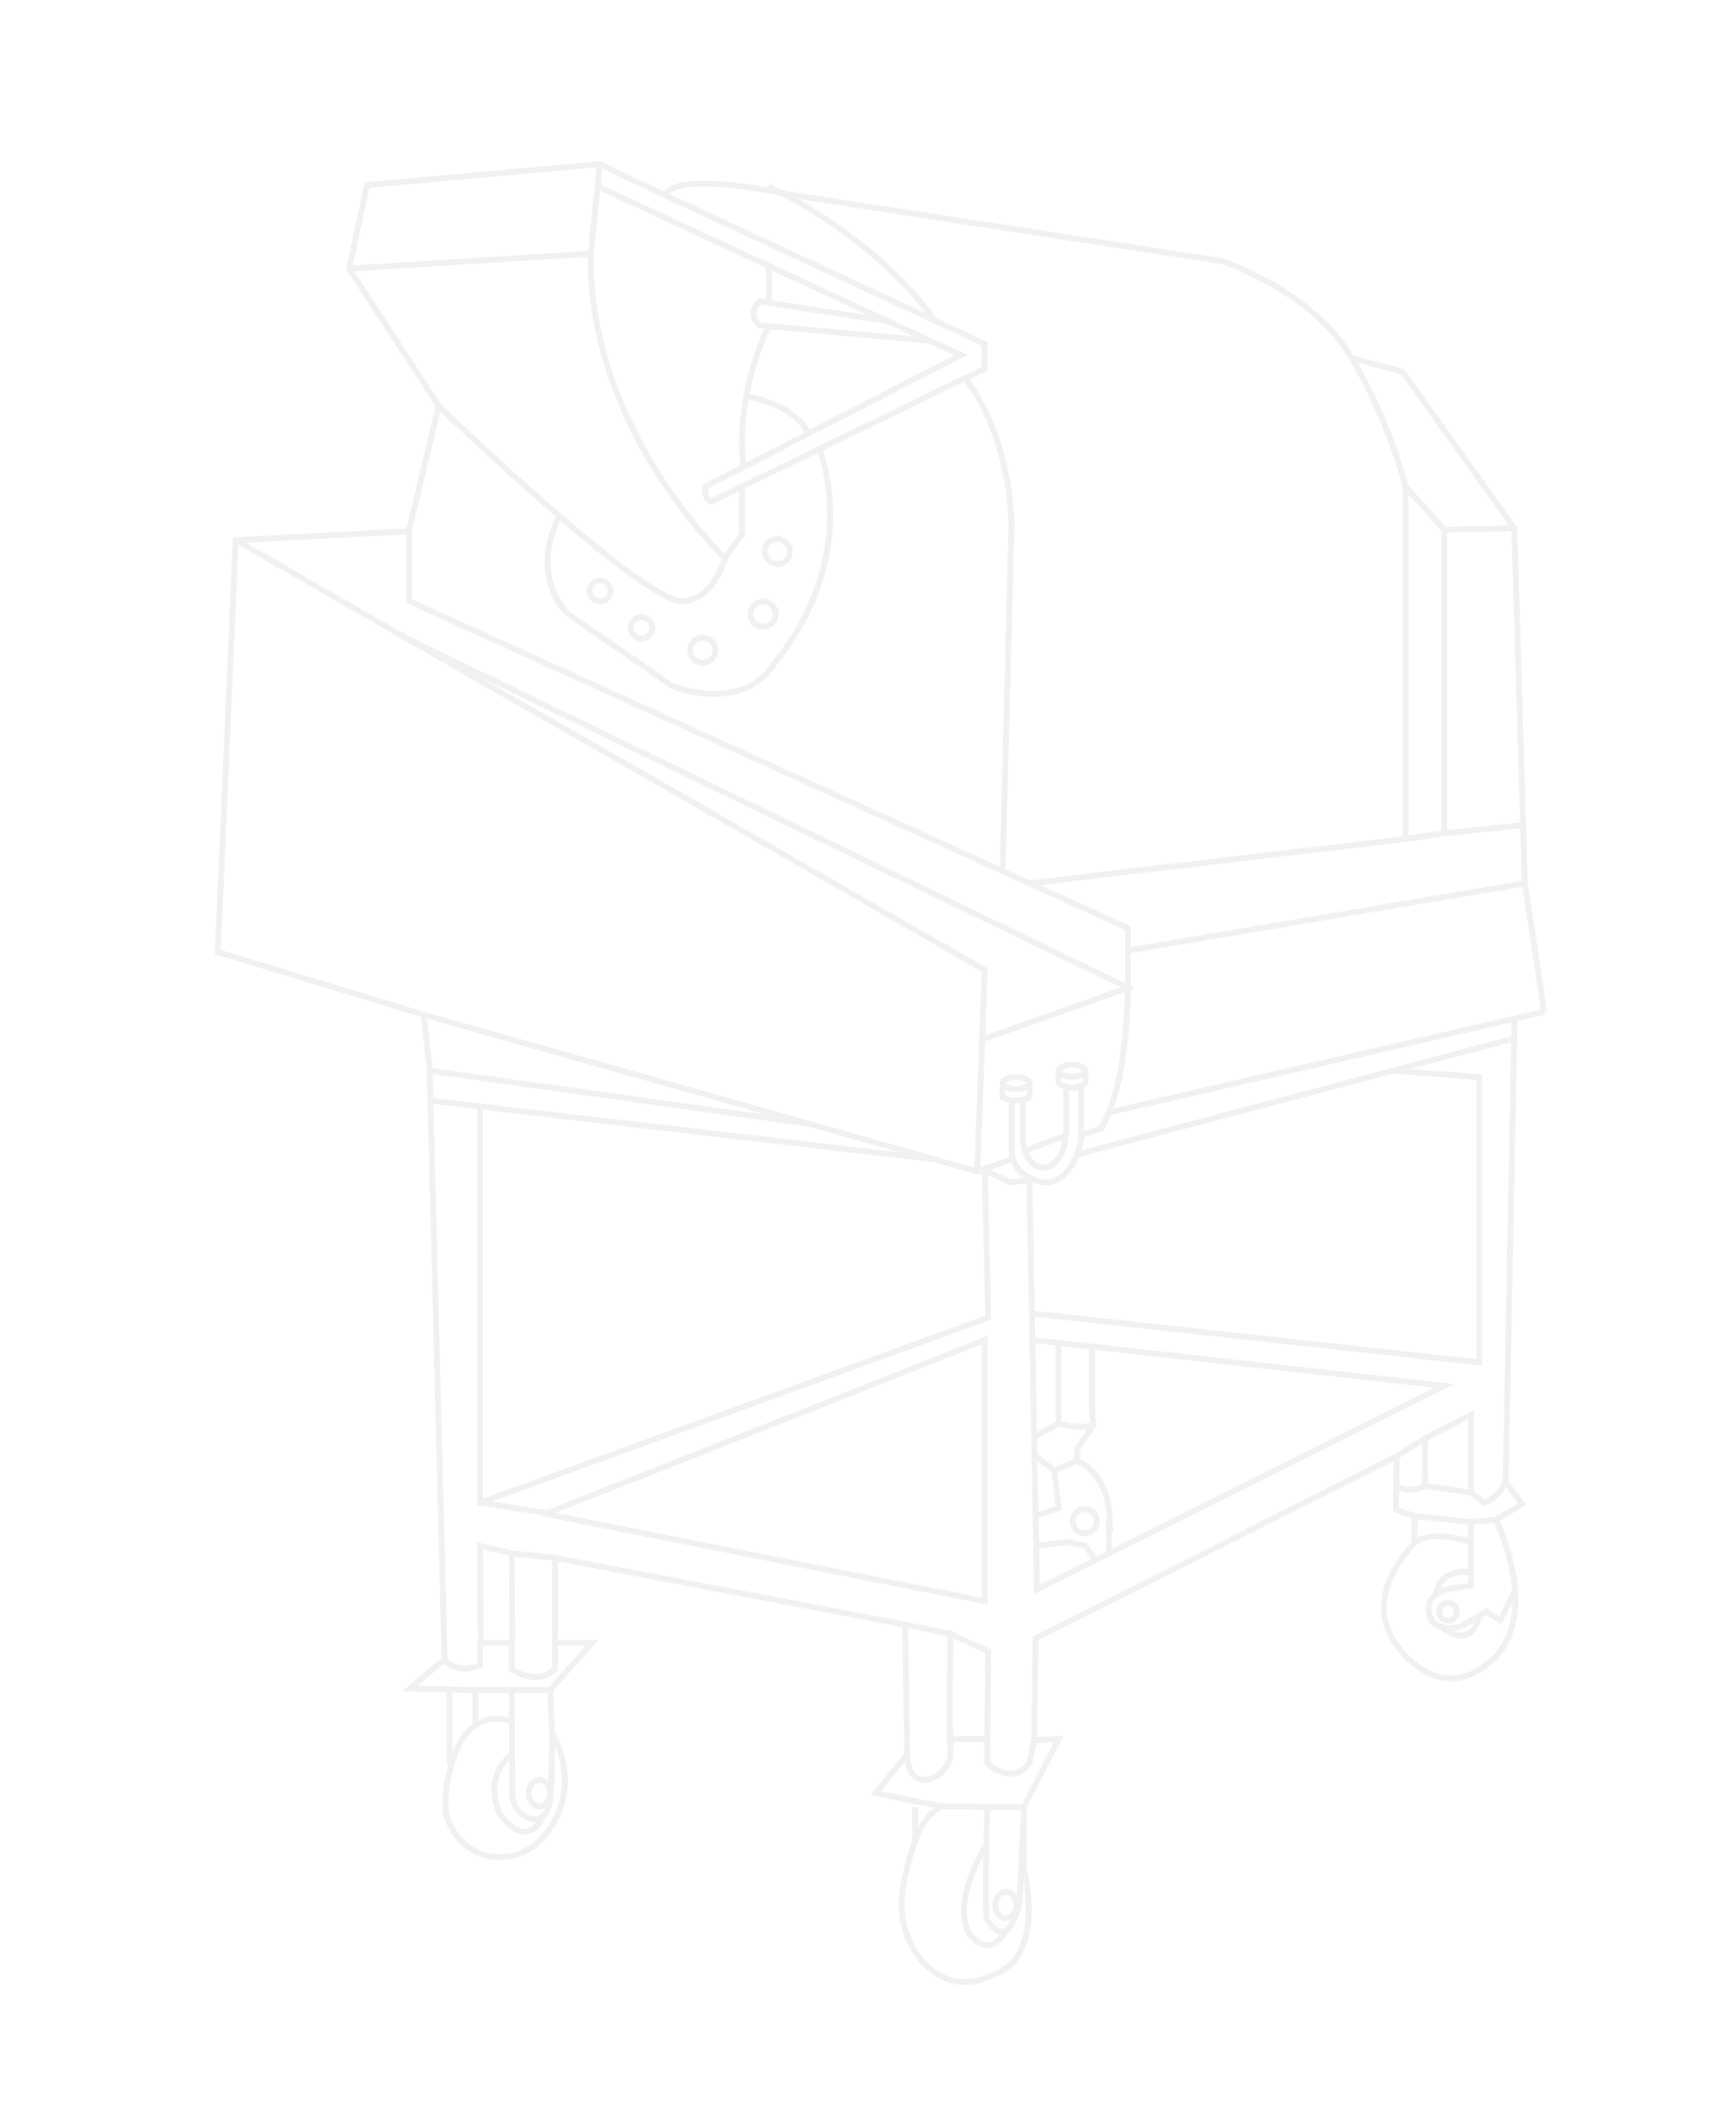
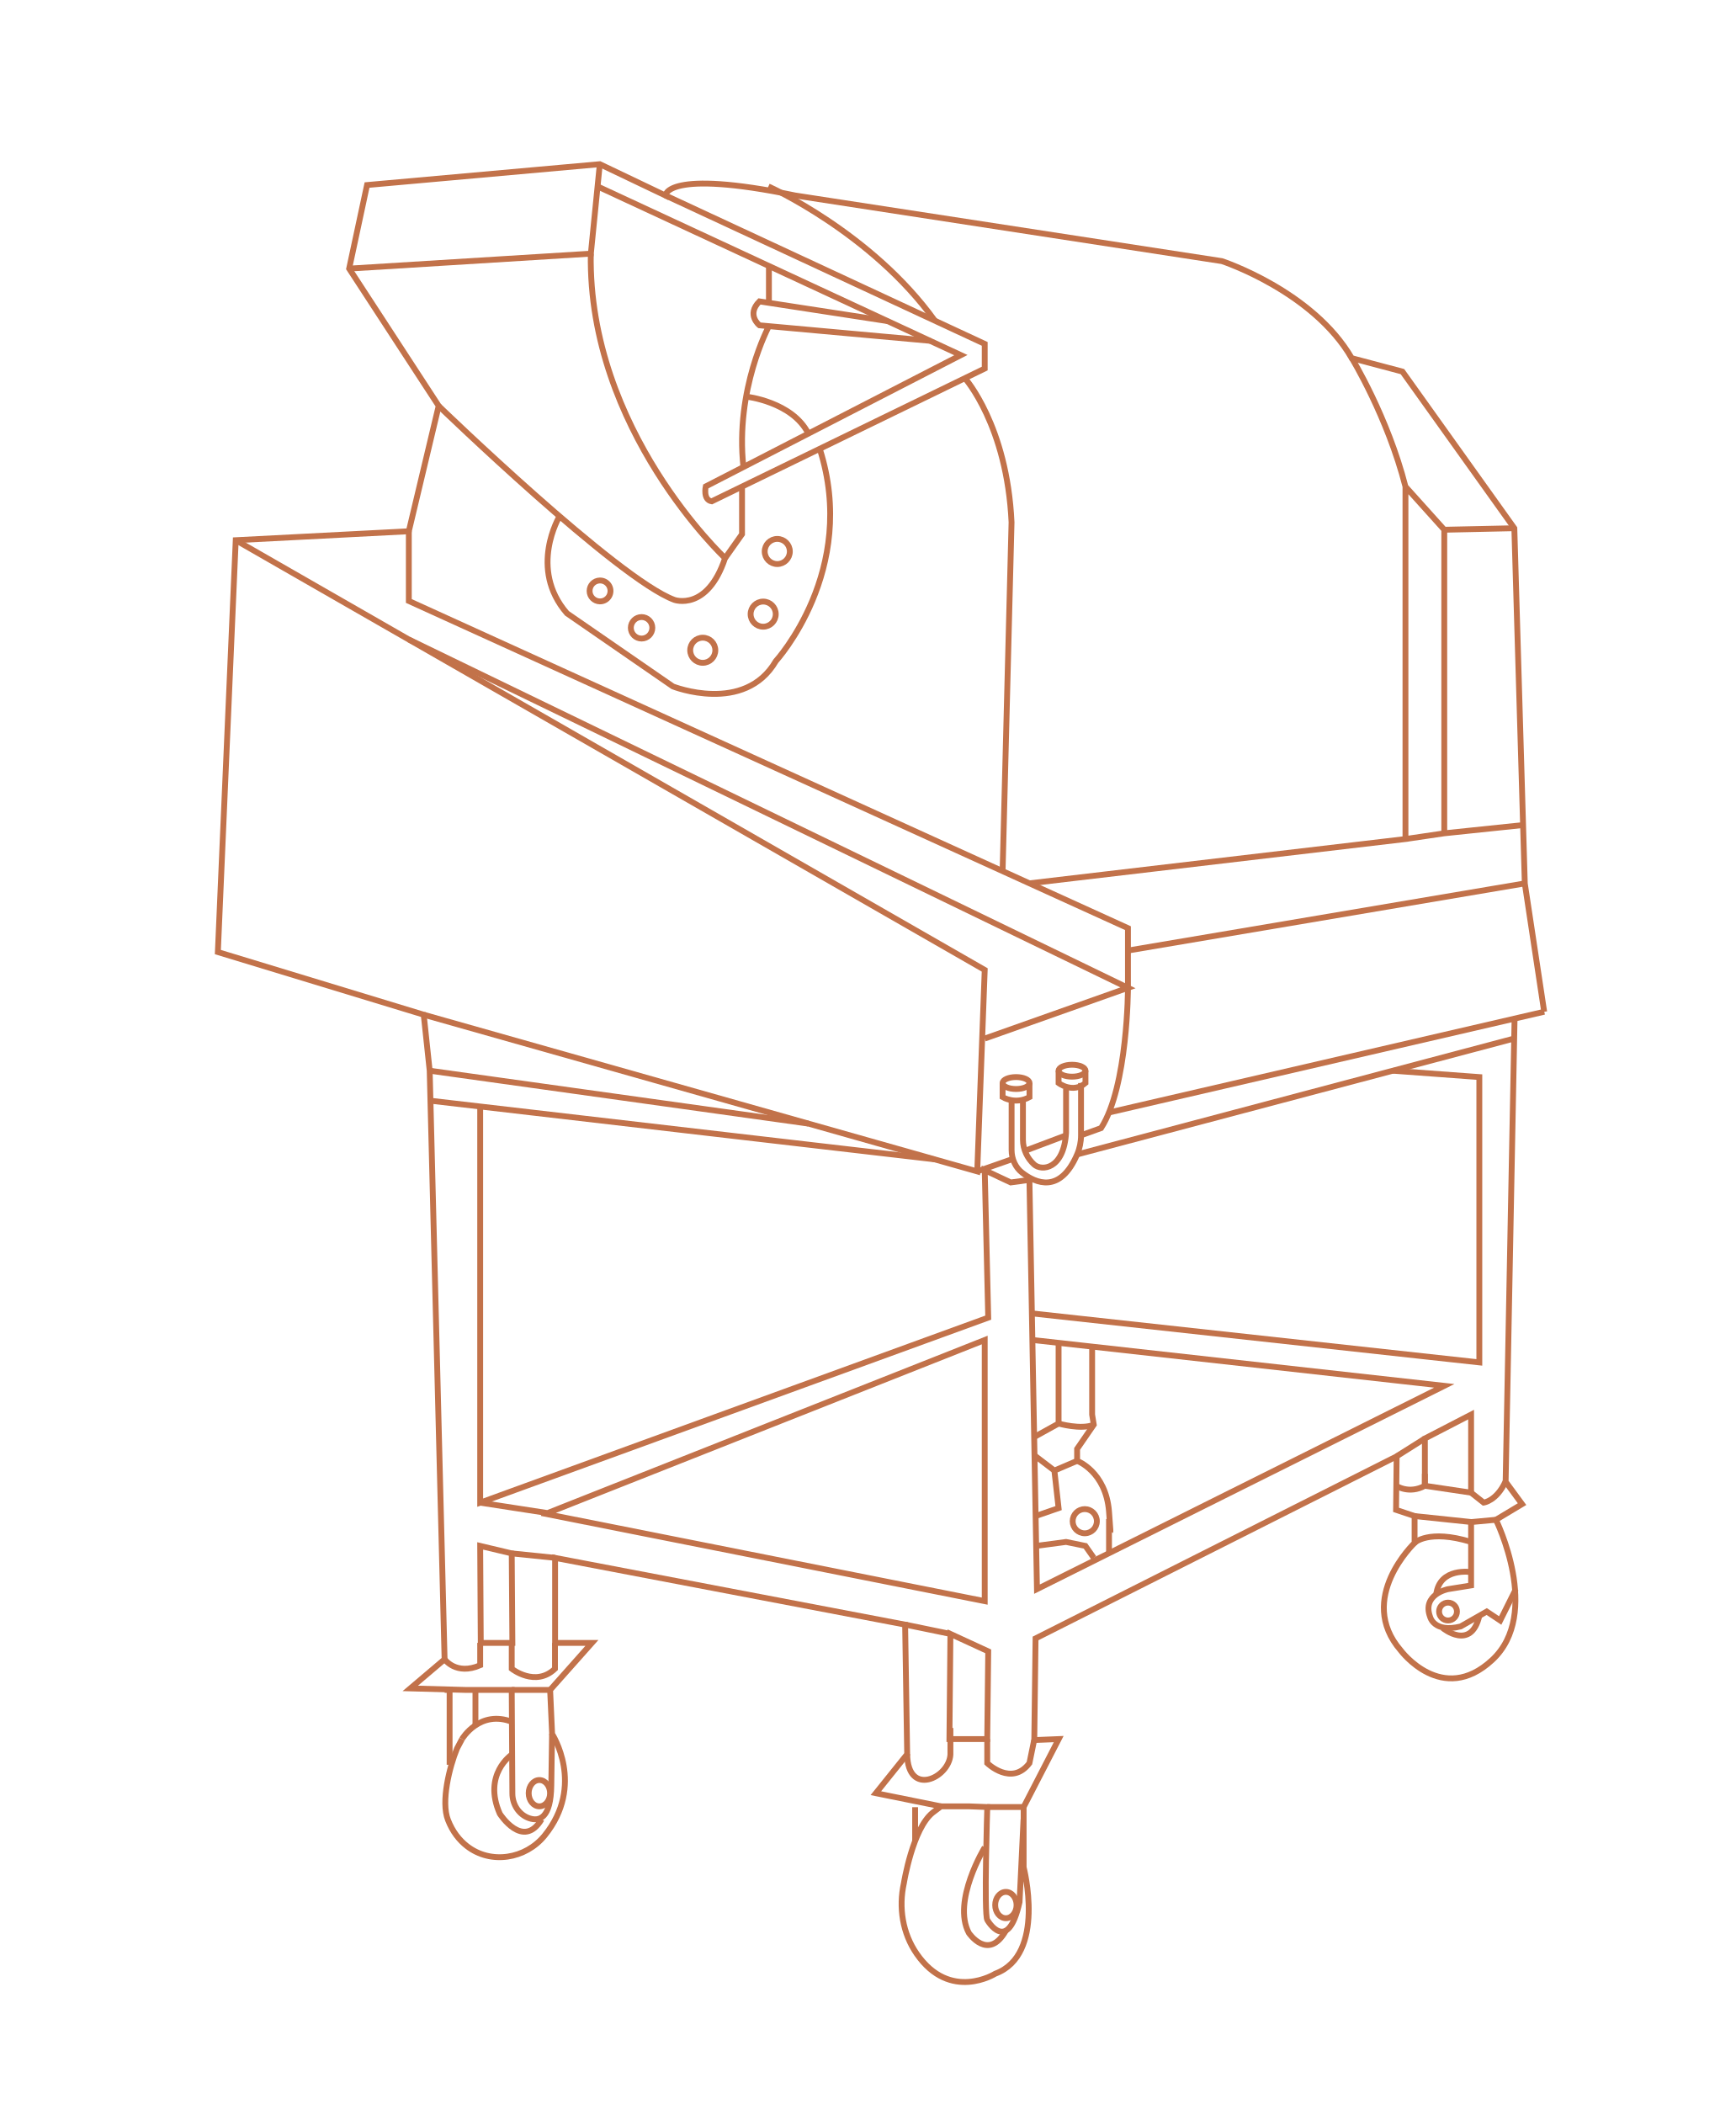
<svg xmlns="http://www.w3.org/2000/svg" width="297" height="360" fill="none">
-   <path d="m102.64 28.09-1.53 15.31-41.37 2.56" stroke="#F1F1F1" stroke-miterlimit="10" />
-   <path d="M75.06 69.45s30.64 29.62 40.34 33.19c0 0 5.62 2.04 8.68-7.15 0 0-23.49-21.96-22.98-52.09M102.26 31.9l62.17 28.86-43.66 22.47s-.51 2.3 1.02 2.55l46.72-22.72v-4.22l-54.64-25.4" stroke="#F1F1F1" stroke-miterlimit="10" />
-   <path d="m159.14 58.31-29.18-2.65s-2.3-1.79 0-4.09l21.93 3.37M131.58 51.57v-6.06M131.58 55.81s-5.83 10.83-4.36 24.11M126.98 83.26v8.14l-2.89 4.09" stroke="#F1F1F1" stroke-miterlimit="10" />
-   <path d="M95.75 88.33s-5.37 8.95 1.27 16.61l18.13 12.51s12.26 4.85 17.62-4.34c0 0 14.18-15.51 7.51-36.31M173.11 188.43v8.34c0 1.55.67 3 1.79 3.87 2.35 1.83 6.51 3.64 9.42-3.11.44-1.01.67-2.14.67-3.27v-8.95M40.34 92.43l128.17 73.53-1.28 34.47-94.72-26.81" stroke="#F1F1F1" stroke-miterlimit="10" />
-   <path d="m69.96 109.42 123.06 59.6-24.51 8.68" stroke="#F1F1F1" stroke-miterlimit="10" />
-   <path d="M69.96 90.89v11.94l123.06 55.98v10.21s0 16.85-4.6 24l-3.45 1.24M73.53 183.2l64.8 9.05" stroke="#F1F1F1" stroke-miterlimit="10" />
-   <path d="M173.87 186.33c1.27 0 2.3-.457 2.3-1.02s-1.03-1.02-2.3-1.02c-1.27 0-2.3.457-2.3 1.02s1.03 1.02 2.3 1.02ZM183.45 184.22c1.27 0 2.3-.457 2.3-1.02s-1.03-1.02-2.3-1.02c-1.27 0-2.3.457-2.3 1.02s1.03 1.02 2.3 1.02Z" stroke="#F1F1F1" stroke-miterlimit="10" />
-   <path d="M171.57 185.31v2.41s2.17 1.34 4.6 0v-2.41M181.15 183.2v2.11s2.43 1.86 4.6 0v-2.11" stroke="#F1F1F1" stroke-miterlimit="10" />
-   <path d="M175.05 188.32v6.67c0 1.7.76 3.21 1.9 4.25 1.31 1.19 5.09.85 5.48-5.42v-7.49M73.53 188.32l86.45 10.05M167.23 200.43l5.88-2.06M175.05 197.04l7.38-2.78M131.49 31.9s17.66 7.9 28.49 22.98M165.12 64.71s7.22 8.08 7.98 24.66l-1.53 59.68M189.78 190.35l74.48-17.24M176.17 151.14l64.34-7.58v-60.3c-3.06-11.97-9.19-21.99-9.19-21.99M240.51 83.26l6.64 7.38v51.94l-6.64.98M193.02 162.64l67.92-11.49M247.15 90.64l12-.26M247.15 142.58l13.49-1.41M79.06 297.56l-.86 1.63c-1.28 3.11-2.77 9.08-1.54 12.21.79 2.03 1.95 3.46 3.24 4.47 4.08 3.19 10.04 2.22 13.3-1.8 6.99-8.64 1.28-17.39 1.28-17.39l-.34-7.53 7.15-8.04h-6.3v-14.55l59.9 11.42.35 22.16-5.36 6.68 11.15 2.25" stroke="#F1F1F1" stroke-miterlimit="10" />
-   <path d="m175.15 311.29-.68 14.16c-2.04 9.19-5.52 3.06-5.52 3.06-.59-.85 0-19.32 0-19.32l-3.15-.12h-4.77l-1.4 1.06c-3.45 2.72-4.95 12.07-4.95 12.07-.93 4.17-.23 8.6 2.2 12.11 5.73 8.27 13.44 3.39 13.44 3.39 8.76-3.23 4.85-18.21 4.85-18.21v-10.3l6-11.63-4.18.17.22-17.39L239 249.19l-.1 9.15 3.17 1.06v4.6s-10.04 9.53-2.38 18.38c0 0 7.1 9.59 15.66 1.65 8.56-7.94.64-23.99.64-23.99l4.47-2.68-2.81-3.83 1.53-79.24M184.31 197.53l74.77-19.83" stroke="#F1F1F1" stroke-miterlimit="10" />
-   <path d="m238.35 183.2 14.8 1.09v48.82l-76.98-8.43" stroke="#F1F1F1" stroke-miterlimit="10" />
-   <path d="M82.17 189.32v67.79l86.94-31.66-.6-25.22 4.45 2.09 3.2-.44 1.29 70.03 69.7-34.79-70.49-7.85M82.17 264.51l5.4 1.28.11 15.32h-5.41l-.1-16.6ZM162.64 279.57l6.47 2.98-.17 15.01h-6.47l.17-17.99ZM243.83 246.13v8.09l7.91 1.18v-13.36l-7.91 4.09Z" stroke="#F1F1F1" stroke-miterlimit="10" />
-   <path d="M189.78 265.76v-5.85s.54 5.57 0-1.28c-.54-6.85-5.46-8.68-5.46-8.68v-2.04l2.85-4.14-.28-1.73v-11.63M176.97 245.88l4.18-2.31v-13.8M76.09 283.91s1.95 2.81 6.08 1.02v-3.83M87.57 281.11v4.42s4.05 3.21 7.4 0v-4.42" stroke="#F1F1F1" stroke-miterlimit="10" />
-   <path d="m94.47 296.68-.13 8.81c-.07 5.6-2.02 6.22-3.79 5.61-1.77-.61-2.87-2.36-2.87-4.23l-.11-17.72H79.6l-9.39-.26 5.87-4.98-2.55-100.71-1.02-9.58-35.23-10.72 3.06-70.47 29.62-1.53 5.11-21.45-15.32-23.49 3.06-14.3 39.83-3.57 11.23 5.36s0-4.6 22.21 0l73.02 11.23s15.57 5.11 22.21 16.6l8.68 2.3 19.15 26.81 1.79 60.77 3.32 21.96" stroke="#F1F1F1" stroke-miterlimit="10" />
-   <path d="M87.57 300.22s-5.02 3.37-2.04 10.12c0 0 3.96 6.24 7.15.95M79.06 297.56s3.02-5.13 8.62-2.92" stroke="#F1F1F1" stroke-miterlimit="10" />
-   <path d="M92.3 309.07c1.01 0 1.83-1.007 1.83-2.25s-.82-2.25-1.83-2.25c-1.01 0-1.83 1.007-1.83 2.25s.82 2.25 1.83 2.25ZM172.13 328.21c1.011 0 1.83-1.007 1.83-2.25s-.819-2.25-1.83-2.25c-1.011 0-1.83 1.007-1.83 2.25s.819 2.25 1.83 2.25ZM87.57 289.15h6.55M76.09 289.15h.85v12.81M81.36 289.15v6.06M162.64 295.66v4.56c-.24 3.99-7.29 7.33-7.4-.08M168.94 297.56v4.12s4.16 4.05 7.22 0l.81-3.95M156.6 309.22v5.77" stroke="#F1F1F1" stroke-miterlimit="10" />
-   <path d="M168.51 316.09s-5.61 9.19-2.72 14.64c0 0 3.32 4.94 6.34-.4M247.79 277.27a1.53 1.53 0 1 0 0-3.06 1.53 1.53 0 0 0 0 3.06ZM185.63 262.35a2.07 2.07 0 1 0 0-4.14 2.07 2.07 0 0 0 0 4.14Z" stroke="#F1F1F1" stroke-miterlimit="10" />
-   <path d="m242.04 259.4 9.7 1.02v10.85l-3.96.64s-4.47.89-3.06 4.72c0 0 .64 2.81 5.23 1.66l4.47-2.55 2.3 1.53 2.67-5.36M177.03 249.03l3.4 2.59.72 6.42-3.93 1.36M177.31 264.51l5.12-.68 3.31.68 1.43 2.04M180.43 251.62l3.88-1.66M251.74 260.43l4.22-.39" stroke="#F1F1F1" stroke-miterlimit="10" />
-   <path d="M242.04 264s2.38-2.41 9.7-.17M251.74 268.99s-5.39-.87-5.97 3.82M246.89 278.57s4.85 3.98 6.26-2.1M238.92 254.22s2.19 1.49 4.91 0v-2.05M251.74 255.4l2.15 1.7s2.19-.26 3.72-3.57M181.15 243.57s3.83 1.11 6.02.2M127.68 67.86s7.9.85 10.65 6.33M102.64 102.9a1.79 1.79 0 1 0 .001-3.579 1.79 1.79 0 0 0-.001 3.579ZM109.79 109.26a1.84 1.84 0 1 0 0-3.68 1.84 1.84 0 0 0 0 3.68ZM120.26 113.41a2.15 2.15 0 1 0 0-4.3 2.15 2.15 0 0 0 0 4.3ZM130.6 107.23a2.15 2.15 0 1 0-.001-4.301 2.15 2.15 0 0 0 .001 4.301ZM133.01 96.51a2.15 2.15 0 1 0 0-4.3 2.15 2.15 0 0 0 0 4.3ZM168.94 309.19h6.21M87.57 265.79l7.41.76M154.88 277.97l7.76 1.6M238.98 249.19l4.85-3.06M82.17 257.11l11.53 1.78 74.81-29.61v44.68l-75.83-15.07" stroke="#F1F1F1" stroke-miterlimit="10" />
+   <path d="m102.64 28.09-1.53 15.31-41.37 2.56" stroke="#C2724A" stroke-miterlimit="10" />
+   <path d="M75.06 69.45s30.64 29.62 40.34 33.19c0 0 5.62 2.04 8.68-7.15 0 0-23.49-21.96-22.98-52.09M102.26 31.9l62.17 28.86-43.66 22.47s-.51 2.3 1.02 2.55l46.72-22.72v-4.22l-54.64-25.4" stroke="#C2724A" stroke-miterlimit="10" />
+   <path d="m159.14 58.31-29.18-2.65s-2.3-1.79 0-4.09l21.93 3.37M131.58 51.57v-6.06M131.58 55.81s-5.83 10.83-4.36 24.11M126.98 83.26v8.14l-2.89 4.09" stroke="#C2724A" stroke-miterlimit="10" />
+   <path d="M95.75 88.33s-5.37 8.95 1.27 16.61l18.13 12.51s12.26 4.85 17.62-4.34c0 0 14.18-15.51 7.51-36.31M173.11 188.43v8.34c0 1.55.67 3 1.79 3.87 2.35 1.83 6.51 3.64 9.42-3.11.44-1.01.67-2.14.67-3.27v-8.95M40.34 92.43l128.17 73.53-1.28 34.47-94.72-26.81" stroke="#C2724A" stroke-miterlimit="10" />
+   <path d="m69.96 109.42 123.06 59.6-24.51 8.68" stroke="#C2724A" stroke-miterlimit="10" />
+   <path d="M69.96 90.89v11.94l123.06 55.98v10.21s0 16.85-4.6 24l-3.45 1.24M73.53 183.2l64.8 9.05" stroke="#C2724A" stroke-miterlimit="10" />
+   <path d="M173.87 186.33c1.27 0 2.3-.457 2.3-1.02s-1.03-1.02-2.3-1.02c-1.27 0-2.3.457-2.3 1.02s1.03 1.02 2.3 1.02ZM183.45 184.22c1.27 0 2.3-.457 2.3-1.02s-1.03-1.02-2.3-1.02c-1.27 0-2.3.457-2.3 1.02s1.03 1.02 2.3 1.02Z" stroke="#C2724A" stroke-miterlimit="10" />
+   <path d="M171.57 185.31v2.41s2.17 1.34 4.6 0v-2.41M181.15 183.2v2.11s2.43 1.86 4.6 0v-2.11" stroke="#C2724A" stroke-miterlimit="10" />
+   <path d="M175.05 188.32v6.67c0 1.7.76 3.21 1.9 4.25 1.31 1.19 5.09.85 5.48-5.42v-7.49M73.53 188.32l86.45 10.05M167.23 200.43l5.88-2.06M175.05 197.04l7.38-2.78M131.49 31.9s17.66 7.9 28.49 22.98M165.12 64.71s7.22 8.08 7.98 24.66l-1.53 59.68M189.78 190.35l74.48-17.24M176.17 151.14l64.34-7.58v-60.3c-3.06-11.97-9.19-21.99-9.19-21.99M240.51 83.26l6.64 7.38v51.94l-6.64.98M193.02 162.64l67.92-11.49M247.15 90.64l12-.26M247.15 142.58l13.49-1.41M79.06 297.56l-.86 1.63c-1.28 3.11-2.77 9.08-1.54 12.21.79 2.03 1.95 3.46 3.24 4.47 4.08 3.19 10.04 2.22 13.3-1.8 6.99-8.64 1.28-17.39 1.28-17.39l-.34-7.53 7.15-8.04h-6.3v-14.55l59.9 11.42.35 22.16-5.36 6.68 11.15 2.25" stroke="#C2724A" stroke-miterlimit="10" />
+   <path d="m175.15 311.29-.68 14.16c-2.04 9.19-5.52 3.06-5.52 3.06-.59-.85 0-19.32 0-19.32l-3.15-.12h-4.77l-1.4 1.06c-3.45 2.72-4.95 12.07-4.95 12.07-.93 4.17-.23 8.6 2.2 12.11 5.73 8.27 13.44 3.39 13.44 3.39 8.76-3.23 4.85-18.21 4.85-18.21v-10.3l6-11.63-4.18.17.22-17.39L239 249.19l-.1 9.15 3.17 1.06v4.6s-10.04 9.53-2.38 18.38c0 0 7.1 9.59 15.66 1.65 8.56-7.94.64-23.99.64-23.99l4.47-2.68-2.81-3.83 1.53-79.24M184.31 197.53l74.77-19.83" stroke="#C2724A" stroke-miterlimit="10" />
+   <path d="m238.35 183.2 14.8 1.09v48.82l-76.98-8.43" stroke="#C2724A" stroke-miterlimit="10" />
+   <path d="M82.17 189.32v67.79l86.94-31.66-.6-25.22 4.45 2.09 3.2-.44 1.29 70.03 69.7-34.79-70.49-7.85M82.17 264.51l5.4 1.28.11 15.32h-5.41l-.1-16.6ZM162.64 279.57l6.47 2.98-.17 15.01h-6.47l.17-17.99ZM243.83 246.13v8.09l7.91 1.18v-13.36l-7.91 4.09Z" stroke="#C2724A" stroke-miterlimit="10" />
+   <path d="M189.78 265.76v-5.85s.54 5.57 0-1.28c-.54-6.85-5.46-8.68-5.46-8.68v-2.04l2.85-4.14-.28-1.73v-11.63M176.97 245.88l4.18-2.31v-13.8M76.09 283.91s1.95 2.81 6.08 1.02v-3.83M87.57 281.11v4.42s4.05 3.21 7.4 0v-4.42" stroke="#C2724A" stroke-miterlimit="10" />
+   <path d="m94.47 296.68-.13 8.81c-.07 5.6-2.02 6.22-3.79 5.61-1.77-.61-2.87-2.36-2.87-4.23l-.11-17.72H79.6l-9.39-.26 5.87-4.98-2.55-100.71-1.02-9.58-35.23-10.72 3.06-70.47 29.62-1.53 5.11-21.45-15.32-23.49 3.06-14.3 39.83-3.57 11.23 5.36s0-4.6 22.21 0l73.02 11.23s15.57 5.11 22.21 16.6l8.68 2.3 19.15 26.81 1.79 60.77 3.32 21.96" stroke="#C2724A" stroke-miterlimit="10" />
+   <path d="M87.57 300.22s-5.02 3.37-2.04 10.12c0 0 3.96 6.24 7.15.95M79.06 297.56s3.02-5.13 8.62-2.92" stroke="#C2724A" stroke-miterlimit="10" />
+   <path d="M92.3 309.07c1.01 0 1.83-1.007 1.83-2.25s-.82-2.25-1.83-2.25c-1.01 0-1.83 1.007-1.83 2.25s.82 2.25 1.83 2.25ZM172.13 328.21c1.011 0 1.83-1.007 1.83-2.25s-.819-2.25-1.83-2.25c-1.011 0-1.83 1.007-1.83 2.25s.819 2.25 1.83 2.25ZM87.57 289.15h6.55M76.09 289.15h.85v12.81M81.36 289.15v6.06M162.64 295.66v4.56c-.24 3.99-7.29 7.33-7.4-.08M168.94 297.56v4.12s4.16 4.05 7.22 0l.81-3.95M156.6 309.22v5.77" stroke="#C2724A" stroke-miterlimit="10" />
+   <path d="M168.51 316.09s-5.61 9.19-2.72 14.64c0 0 3.32 4.94 6.34-.4M247.79 277.27a1.53 1.53 0 1 0 0-3.06 1.53 1.53 0 0 0 0 3.06ZM185.63 262.35a2.07 2.07 0 1 0 0-4.14 2.07 2.07 0 0 0 0 4.14Z" stroke="#C2724A" stroke-miterlimit="10" />
+   <path d="m242.04 259.4 9.7 1.02v10.85l-3.96.64s-4.47.89-3.06 4.72c0 0 .64 2.81 5.23 1.66l4.47-2.55 2.3 1.53 2.67-5.36M177.03 249.03l3.4 2.59.72 6.42-3.93 1.36M177.31 264.51l5.12-.68 3.31.68 1.43 2.04M180.43 251.62l3.88-1.66M251.74 260.43l4.22-.39" stroke="#C2724A" stroke-miterlimit="10" />
+   <path d="M242.04 264s2.38-2.41 9.7-.17M251.74 268.99s-5.39-.87-5.97 3.82M246.89 278.57s4.85 3.98 6.26-2.1M238.92 254.22s2.19 1.49 4.91 0v-2.05M251.74 255.4l2.15 1.7s2.19-.26 3.72-3.57M181.15 243.57s3.83 1.11 6.02.2M127.68 67.86s7.9.85 10.65 6.33M102.64 102.9a1.79 1.79 0 1 0 .001-3.579 1.79 1.79 0 0 0-.001 3.579ZM109.79 109.26a1.84 1.84 0 1 0 0-3.68 1.84 1.84 0 0 0 0 3.68ZM120.26 113.41a2.15 2.15 0 1 0 0-4.3 2.15 2.15 0 0 0 0 4.3ZM130.6 107.23a2.15 2.15 0 1 0-.001-4.301 2.15 2.15 0 0 0 .001 4.301ZM133.01 96.51a2.15 2.15 0 1 0 0-4.3 2.15 2.15 0 0 0 0 4.3ZM168.94 309.19h6.21M87.57 265.79l7.41.76M154.88 277.97l7.76 1.6M238.98 249.19l4.85-3.06M82.17 257.11l11.53 1.78 74.81-29.61v44.68l-75.83-15.07" stroke="#C2724A" stroke-miterlimit="10" />
</svg>
